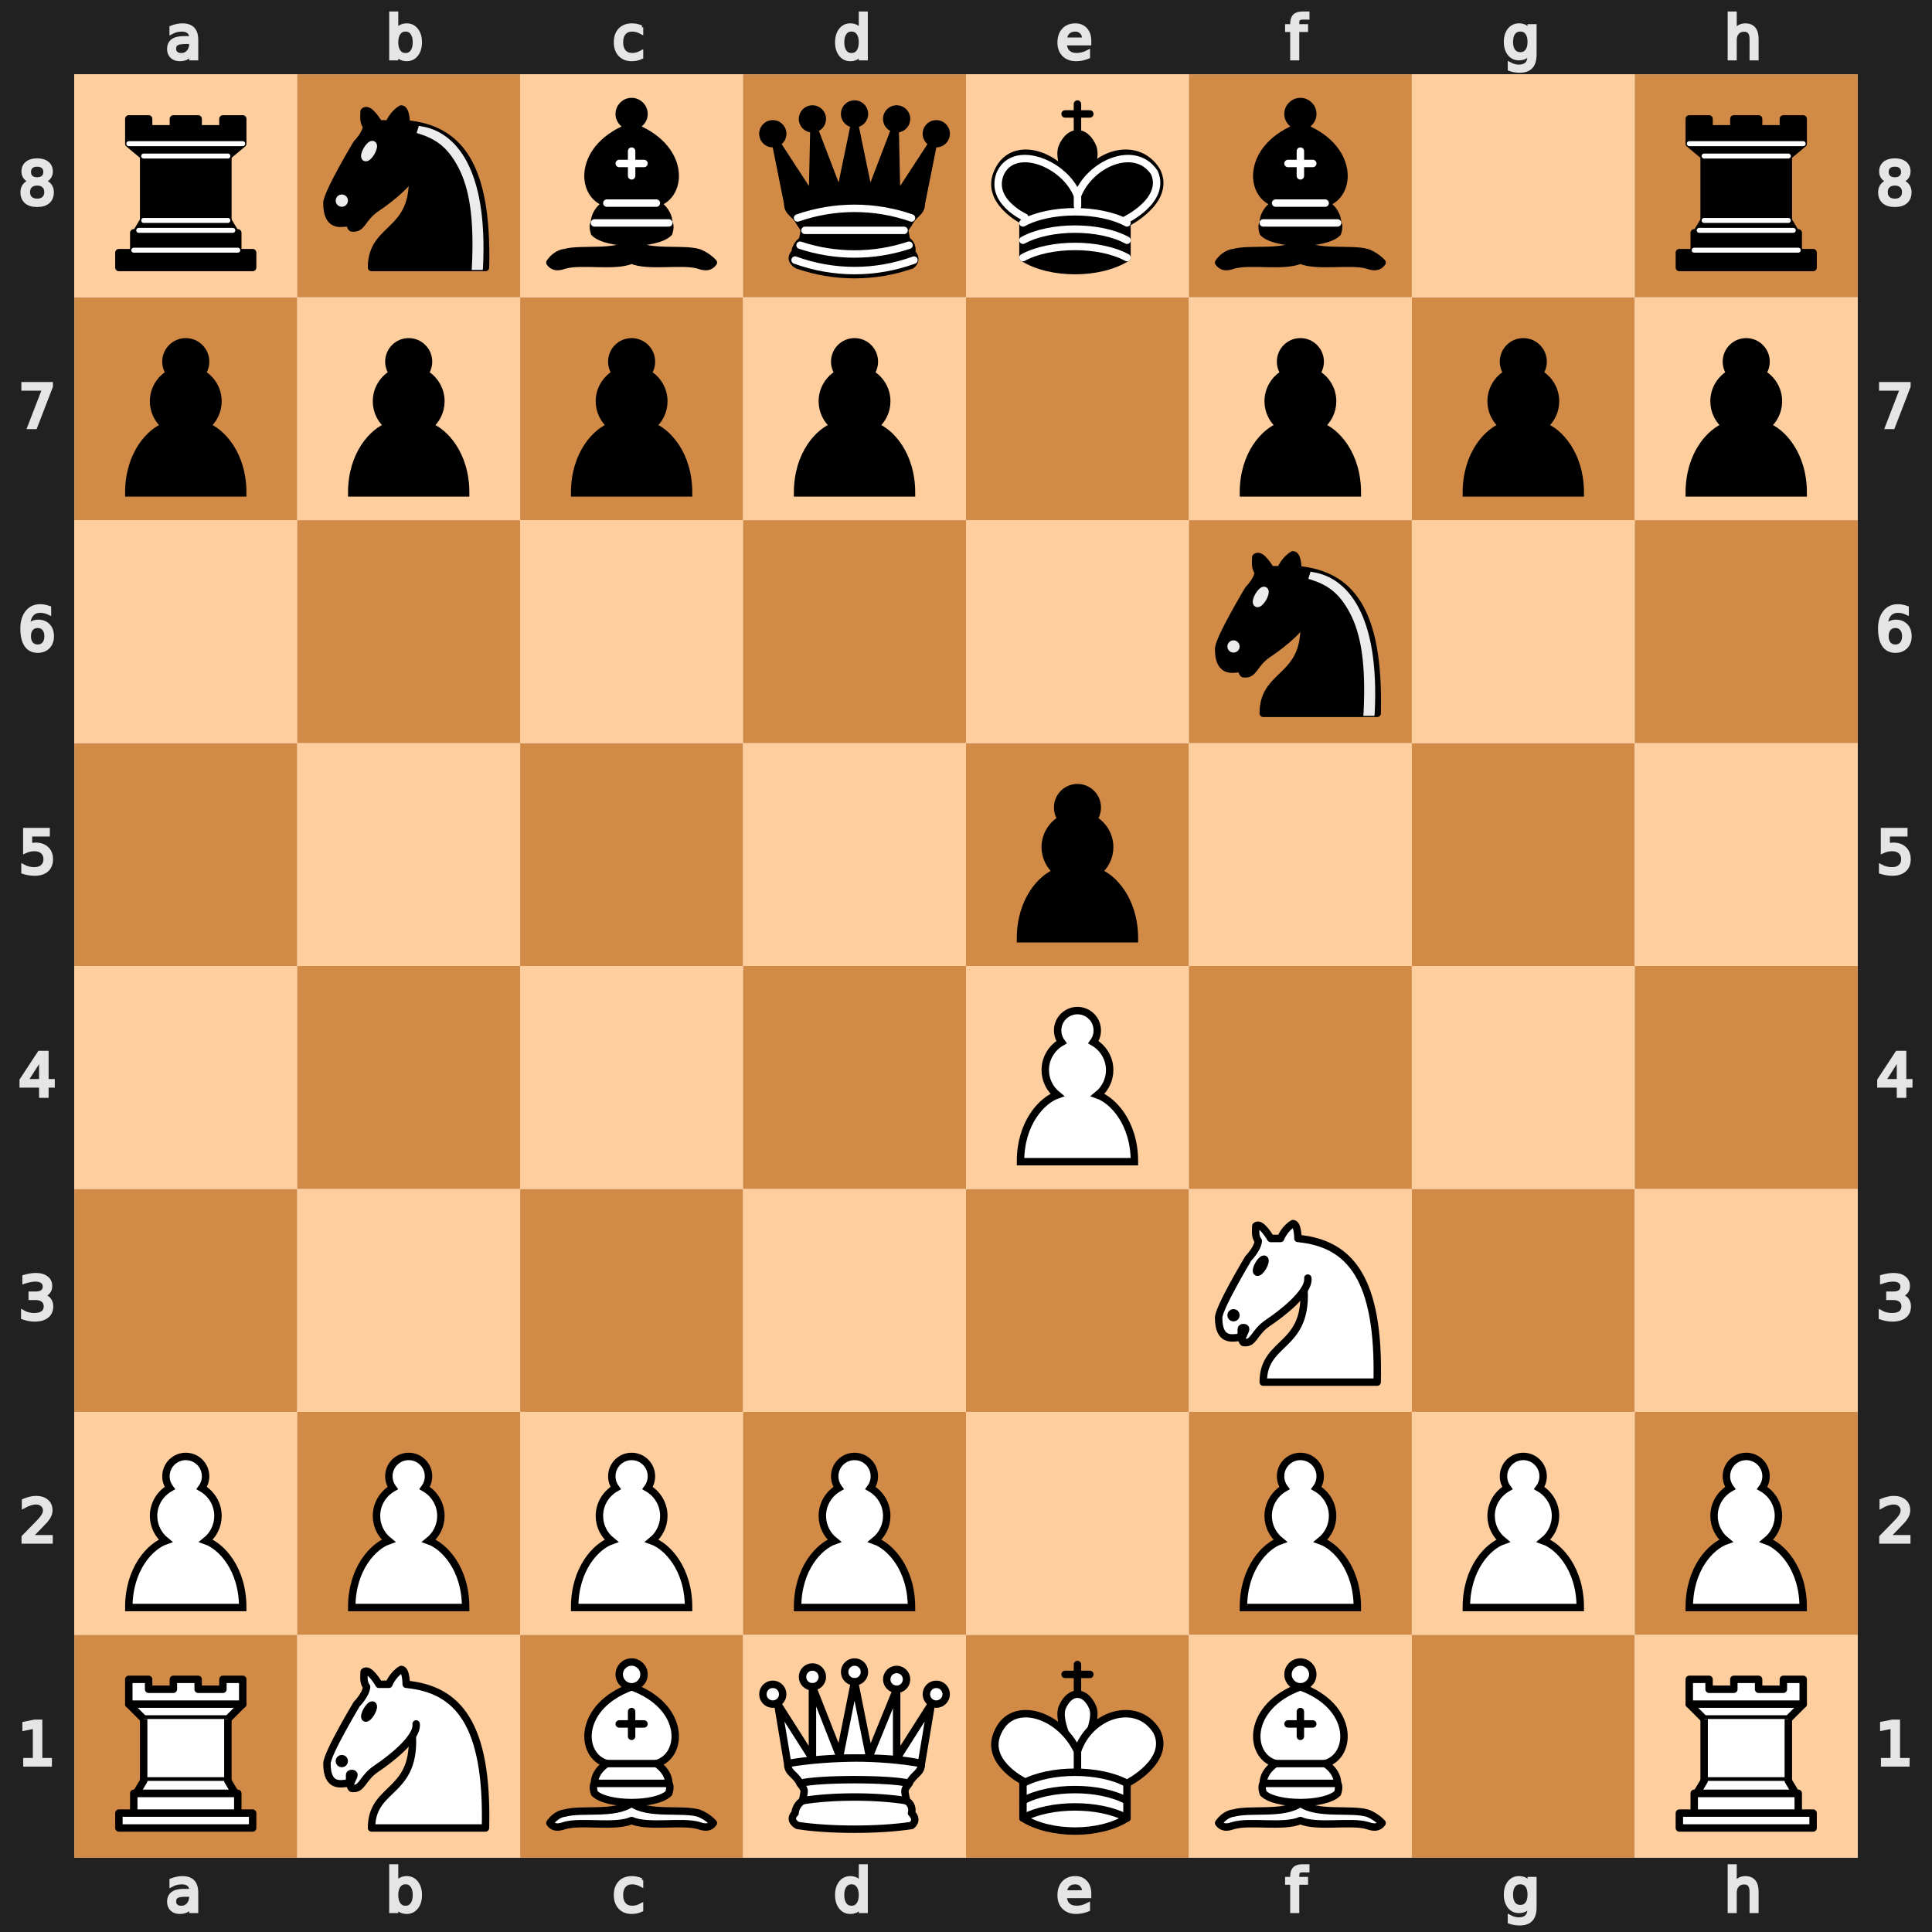
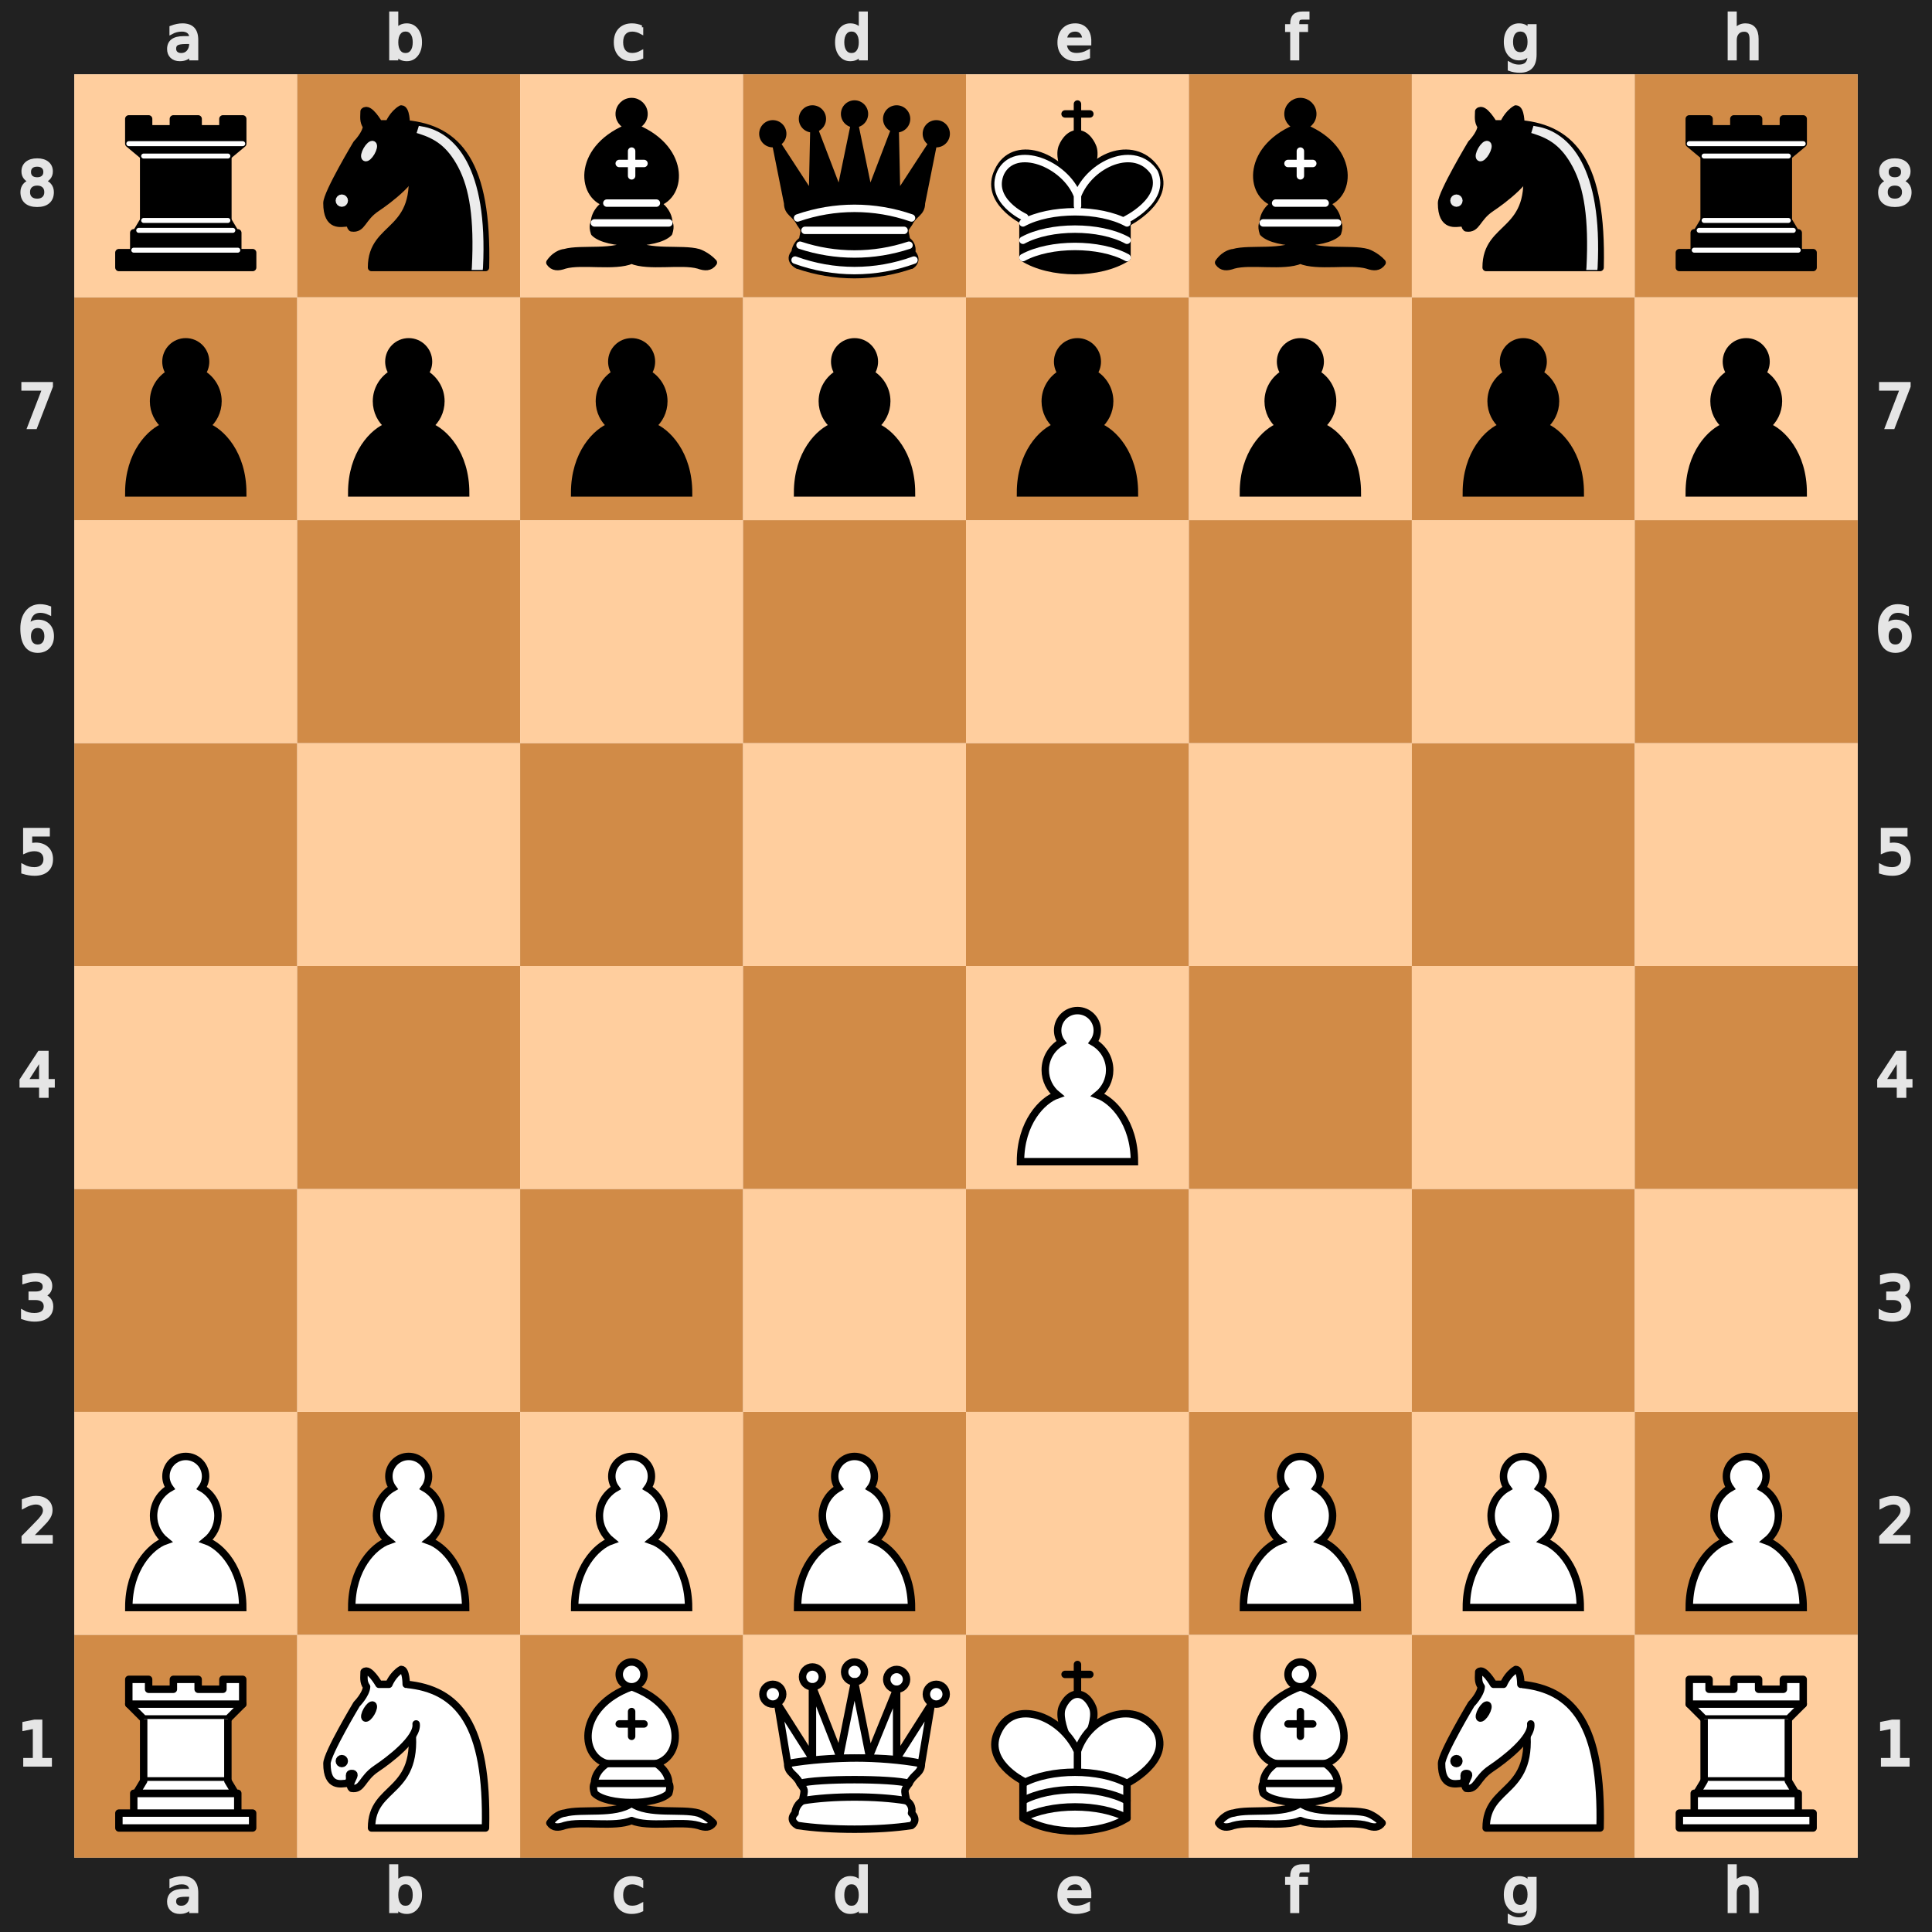
<svg xmlns="http://www.w3.org/2000/svg" xmlns:xlink="http://www.w3.org/1999/xlink" viewBox="0 0 390 390">
  <defs>
    <g id="white-pawn" class="white pawn">
      <path d="M22.5 9c-2.21 0-4 1.79-4 4 0 .89.29 1.71.78 2.38C17.33 16.5 16 18.59 16 21c0 2.03.94 3.84 2.41 5.03-3 1.06-7.41 5.55-7.41 13.47h23c0-7.92-4.41-12.41-7.41-13.47 1.47-1.19 2.41-3 2.41-5.03 0-2.41-1.33-4.5-3.28-5.62.49-.67.78-1.49.78-2.38 0-2.21-1.79-4-4-4z" fill="#fff" stroke="#000" stroke-width="1.5" stroke-linecap="round" />
    </g>
    <g id="white-knight" class="white knight" fill="none" fill-rule="evenodd" stroke="#000" stroke-width="1.5" stroke-linecap="round" stroke-linejoin="round">
      <path d="M 22,10 C 32.5,11 38.5,18 38,39 L 15,39 C 15,30 25,32.5 23,18" style="fill:#ffffff; stroke:#000000;" />
      <path d="M 24,18 C 24.38,20.91 18.45,25.37 16,27 C 13,29 13.18,31.34 11,31 C 9.958,30.06 12.41,27.96 11,28 C 10,28 11.19,29.23 10,30 C 9,30 5.997,31 6,26 C 6,24 12,14 12,14 C 12,14 13.89,12.1 14,10.5 C 13.27,9.506 13.5,8.5 13.5,7.5 C 14.5,6.5 16.5,10 16.5,10 L 18.5,10 C 18.5,10 19.28,8.008 21,7 C 22,7 22,10 22,10" style="fill:#ffffff; stroke:#000000;" />
      <path d="M 9.5 25.5 A 0.5 0.5 0 1 1 8.5,25.5 A 0.5 0.5 0 1 1 9.5 25.5 z" style="fill:#000000; stroke:#000000;" />
      <path d="M 15 15.5 A 0.5 1.5 0 1 1 14,15.5 A 0.5 1.5 0 1 1 15 15.5 z" transform="matrix(0.866,0.5,-0.5,0.866,9.693,-5.173)" style="fill:#000000; stroke:#000000;" />
    </g>
    <g id="white-bishop" class="white bishop" fill="none" fill-rule="evenodd" stroke="#000" stroke-width="1.5" stroke-linecap="round" stroke-linejoin="round">
      <g fill="#fff" stroke-linecap="butt">
        <path d="M9 36c3.39-.97 10.11.43 13.5-2 3.39 2.43 10.11 1.03 13.5 2 0 0 1.65.54 3 2-.68.97-1.65.99-3 .5-3.39-.97-10.11.46-13.5-1-3.39 1.46-10.11.03-13.5 1-1.354.49-2.323.47-3-.5 1.354-1.94 3-2 3-2zM15 32c2.5 2.5 12.5 2.5 15 0 .5-1.5 0-2 0-2 0-2.5-2.5-4-2.5-4 5.5-1.5 6-11.5-5-15.5-11 4-10.5 14-5 15.5 0 0-2.5 1.5-2.5 4 0 0-.5.5 0 2zM25 8a2.5 2.5 0 1 1-5 0 2.5 2.5 0 1 1 5 0z" />
      </g>
      <path d="M17.5 26h10M15 30h15m-7.5-14.5v5M20 18h5" stroke-linejoin="miter" />
    </g>
    <g id="white-rook" class="white rook" fill="#fff" fill-rule="evenodd" stroke="#000" stroke-width="1.5" stroke-linecap="round" stroke-linejoin="round">
      <path d="M9 39h27v-3H9v3zM12 36v-4h21v4H12zM11 14V9h4v2h5V9h5v2h5V9h4v5" stroke-linecap="butt" />
      <path d="M34 14l-3 3H14l-3-3" />
      <path d="M31 17v12.5H14V17" stroke-linecap="butt" stroke-linejoin="miter" />
      <path d="M31 29.5l1.5 2.5h-20l1.5-2.5" />
      <path d="M11 14h23" fill="none" stroke-linejoin="miter" />
    </g>
    <g id="white-queen" class="white queen" fill="#fff" fill-rule="evenodd" stroke="#000" stroke-width="1.5" stroke-linecap="round" stroke-linejoin="round">
      <path d="M8 12a2 2 0 1 1-4 0 2 2 0 1 1 4 0zM24.5 7.5a2 2 0 1 1-4 0 2 2 0 1 1 4 0zM41 12a2 2 0 1 1-4 0 2 2 0 1 1 4 0zM16 8.5a2 2 0 1 1-4 0 2 2 0 1 1 4 0zM33 9a2 2 0 1 1-4 0 2 2 0 1 1 4 0z" />
      <path d="M9 26c8.5-1.5 21-1.5 27 0l2-12-7 11V11l-5.5 13.5-3-15-3 15-5.5-14V25L7 14l2 12zM9 26c0 2 1.5 2 2.5 4 1 1.5 1 1 .5 3.5-1.5 1-1.5 2.5-1.5 2.5-1.5 1.5.5 2.5.5 2.5 6.5 1 16.5 1 23 0 0 0 1.5-1 0-2.5 0 0 .5-1.5-1-2.5-.5-2.5-.5-2 .5-3.5 1-2 2.5-2 2.5-4-8.5-1.5-18.5-1.5-27 0z" stroke-linecap="butt" />
      <path d="M11.5 30c3.5-1 18.5-1 22 0M12 33.5c6-1 15-1 21 0" fill="none" />
    </g>
    <g id="white-king" class="white king" fill="none" fill-rule="evenodd" stroke="#000" stroke-width="1.5" stroke-linecap="round" stroke-linejoin="round">
      <path d="M22.5 11.63V6M20 8h5" stroke-linejoin="miter" />
      <path d="M22.5 25s4.5-7.5 3-10.5c0 0-1-2.5-3-2.5s-3 2.5-3 2.5c-1.5 3 3 10.5 3 10.5" fill="#fff" stroke-linecap="butt" stroke-linejoin="miter" />
      <path d="M11.5 37c5.5 3.5 15.5 3.5 21 0v-7s9-4.5 6-10.5c-4-6.5-13.5-3.5-16 4V27v-3.5c-3.5-7.5-13-10.5-16-4-3 6 5 10 5 10V37z" fill="#fff" />
      <path d="M11.5 30c5.5-3 15.5-3 21 0m-21 3.5c5.5-3 15.5-3 21 0m-21 3.5c5.5-3 15.5-3 21 0" />
    </g>
    <g id="black-pawn" class="black pawn">
      <path d="M22.5 9c-2.21 0-4 1.79-4 4 0 .89.29 1.71.78 2.38C17.33 16.5 16 18.59 16 21c0 2.03.94 3.84 2.41 5.03-3 1.06-7.41 5.55-7.41 13.47h23c0-7.92-4.41-12.41-7.41-13.47 1.47-1.19 2.41-3 2.41-5.03 0-2.41-1.33-4.5-3.28-5.62.49-.67.78-1.49.78-2.38 0-2.21-1.79-4-4-4z" fill="#000" stroke="#000" stroke-width="1.5" stroke-linecap="round" />
    </g>
    <g id="black-knight" class="black knight" fill="none" fill-rule="evenodd" stroke="#000" stroke-width="1.5" stroke-linecap="round" stroke-linejoin="round">
      <path d="M 22,10 C 32.5,11 38.5,18 38,39 L 15,39 C 15,30 25,32.5 23,18" style="fill:#000000; stroke:#000000;" />
      <path d="M 24,18 C 24.38,20.91 18.45,25.37 16,27 C 13,29 13.18,31.34 11,31 C 9.958,30.06 12.41,27.96 11,28 C 10,28 11.19,29.23 10,30 C 9,30 5.997,31 6,26 C 6,24 12,14 12,14 C 12,14 13.89,12.1 14,10.5 C 13.27,9.506 13.5,8.5 13.5,7.5 C 14.5,6.5 16.5,10 16.5,10 L 18.5,10 C 18.5,10 19.28,8.008 21,7 C 22,7 22,10 22,10" style="fill:#000000; stroke:#000000;" />
      <path d="M 9.5 25.5 A 0.5 0.5 0 1 1 8.5,25.5 A 0.5 0.5 0 1 1 9.5 25.5 z" style="fill:#ececec; stroke:#ececec;" />
      <path d="M 15 15.5 A 0.5 1.5 0 1 1 14,15.5 A 0.5 1.5 0 1 1 15 15.5 z" transform="matrix(0.866,0.5,-0.5,0.866,9.693,-5.173)" style="fill:#ececec; stroke:#ececec;" />
      <path d="M 24.55,10.4 L 24.1,11.85 L 24.6,12 C 27.75,13 30.25,14.49 32.5,18.75 C 34.75,23.01 35.75,29.06 35.25,39 L 35.2,39.5 L 37.45,39.5 L 37.5,39 C 38,28.94 36.62,22.15 34.25,17.66 C 31.88,13.17 28.46,11.02 25.06,10.5 L 24.55,10.4 z " style="fill:#ececec; stroke:none;" />
    </g>
    <g id="black-bishop" class="black bishop" fill="none" fill-rule="evenodd" stroke="#000" stroke-width="1.5" stroke-linecap="round" stroke-linejoin="round">
      <path d="M9 36c3.39-.97 10.11.43 13.5-2 3.39 2.43 10.11 1.03 13.5 2 0 0 1.65.54 3 2-.68.97-1.65.99-3 .5-3.39-.97-10.11.46-13.5-1-3.39 1.46-10.11.03-13.5 1-1.354.49-2.323.47-3-.5 1.354-1.94 3-2 3-2zm6-4c2.5 2.5 12.5 2.5 15 0 .5-1.5 0-2 0-2 0-2.5-2.5-4-2.5-4 5.5-1.5 6-11.5-5-15.5-11 4-10.5 14-5 15.5 0 0-2.5 1.5-2.5 4 0 0-.5.5 0 2zM25 8a2.5 2.5 0 1 1-5 0 2.5 2.5 0 1 1 5 0z" fill="#000" stroke-linecap="butt" />
      <path d="M17.5 26h10M15 30h15m-7.5-14.5v5M20 18h5" stroke="#fff" stroke-linejoin="miter" />
    </g>
    <g id="black-rook" class="black rook" fill="#000" fill-rule="evenodd" stroke="#000" stroke-width="1.5" stroke-linecap="round" stroke-linejoin="round">
      <path d="M9 39h27v-3H9v3zM12.5 32l1.5-2.5h17l1.5 2.5h-20zM12 36v-4h21v4H12z" stroke-linecap="butt" />
      <path d="M14 29.5v-13h17v13H14z" stroke-linecap="butt" stroke-linejoin="miter" />
      <path d="M14 16.5L11 14h23l-3 2.5H14zM11 14V9h4v2h5V9h5v2h5V9h4v5H11z" stroke-linecap="butt" />
      <path d="M12 35.5h21M13 31.5h19M14 29.5h17M14 16.5h17M11 14h23" fill="none" stroke="#fff" stroke-width="1" stroke-linejoin="miter" />
    </g>
    <g id="black-queen" class="black queen" fill="#000" fill-rule="evenodd" stroke="#000" stroke-width="1.5" stroke-linecap="round" stroke-linejoin="round">
      <g fill="#000" stroke="none">
        <circle cx="6" cy="12" r="2.75" />
        <circle cx="14" cy="9" r="2.75" />
        <circle cx="22.5" cy="8" r="2.75" />
        <circle cx="31" cy="9" r="2.75" />
        <circle cx="39" cy="12" r="2.75" />
      </g>
      <path d="M9 26c8.5-1.5 21-1.5 27 0l2.5-12.5L31 25l-.3-14.1-5.2 13.6-3-14.5-3 14.5-5.2-13.6L14 25 6.5 13.5 9 26zM9 26c0 2 1.5 2 2.5 4 1 1.5 1 1 .5 3.5-1.5 1-1.5 2.5-1.5 2.5-1.5 1.5.5 2.5.5 2.5 6.5 1 16.5 1 23 0 0 0 1.5-1 0-2.5 0 0 .5-1.5-1-2.5-.5-2.5-.5-2 .5-3.5 1-2 2.5-2 2.5-4-8.5-1.5-18.5-1.5-27 0z" stroke-linecap="butt" />
      <path d="M11 38.5a35 35 1 0 0 23 0" fill="none" stroke-linecap="butt" />
      <path d="M11 29a35 35 1 0 1 23 0M12.5 31.5h20M11.5 34.5a35 35 1 0 0 22 0M10.5 37.5a35 35 1 0 0 24 0" fill="none" stroke="#fff" />
    </g>
    <g id="black-king" class="black king" fill="none" fill-rule="evenodd" stroke="#000" stroke-width="1.5" stroke-linecap="round" stroke-linejoin="round">
      <path d="M22.5 11.63V6" stroke-linejoin="miter" />
      <path d="M22.5 25s4.5-7.5 3-10.5c0 0-1-2.5-3-2.5s-3 2.5-3 2.5c-1.5 3 3 10.5 3 10.5" fill="#000" stroke-linecap="butt" stroke-linejoin="miter" />
      <path d="M11.5 37c5.5 3.5 15.5 3.5 21 0v-7s9-4.5 6-10.5c-4-6.5-13.5-3.5-16 4V27v-3.5c-3.5-7.5-13-10.5-16-4-3 6 5 10 5 10V37z" fill="#000" />
      <path d="M20 8h5" stroke-linejoin="miter" />
      <path d="M32 29.5s8.5-4 6.03-9.65C34.15 14 25 18 22.5 24.5l.01 2.1-.01-2.1C20 18 9.906 14 6.997 19.85c-2.497 5.65 4.853 9 4.853 9M11.5 30c5.5-3 15.5-3 21 0m-21 3.5c5.5-3 15.5-3 21 0m-21 3.5c5.5-3 15.5-3 21 0" stroke="#fff" />
    </g>
  </defs>
  <rect x="7.5" y="7.5" width="375" height="375" fill="none" stroke="#212121" stroke-width="15" />
  <g transform="translate(20, 1) scale(0.75, 0.75)" fill="#e5e5e5" stroke="#e5e5e5">
    <path d="M23.328 10.016q-1.742 0-2.414.398-.672.398-.672 1.36 0 .765.5 1.218.508.445 1.375.445 1.196 0 1.914-.843.727-.852.727-2.258v-.32zm2.867-.594v4.992h-1.437v-1.328q-.492.797-1.227 1.18-.734.375-1.797.375-1.343 0-2.14-.75-.79-.758-.79-2.024 0-1.476.985-2.226.992-.75 2.953-.75h2.016V8.75q0-.992-.656-1.531-.649-.547-1.829-.547-.75 0-1.46.18-.711.18-1.368.539V6.062q.79-.304 1.532-.453.742-.156 1.445-.156 1.898 0 2.836.984.937.985.937 2.985z" />
  </g>
  <g transform="translate(20, 375) scale(0.75, 0.75)" fill="#e5e5e5" stroke="#e5e5e5">
    <path d="M23.328 10.016q-1.742 0-2.414.398-.672.398-.672 1.36 0 .765.5 1.218.508.445 1.375.445 1.196 0 1.914-.843.727-.852.727-2.258v-.32zm2.867-.594v4.992h-1.437v-1.328q-.492.797-1.227 1.18-.734.375-1.797.375-1.343 0-2.14-.75-.79-.758-.79-2.024 0-1.476.985-2.226.992-.75 2.953-.75h2.016V8.75q0-.992-.656-1.531-.649-.547-1.829-.547-.75 0-1.46.18-.711.18-1.368.539V6.062q.79-.304 1.532-.453.742-.156 1.445-.156 1.898 0 2.836.984.937.985.937 2.985z" />
  </g>
  <g transform="translate(65, 1) scale(0.75, 0.75)" fill="#e5e5e5" stroke="#e5e5e5">
    <path d="M24.922 10.047q0-1.586-.656-2.485-.649-.906-1.79-.906-1.14 0-1.796.906-.649.899-.649 2.485 0 1.586.649 2.492.656.898 1.797.898 1.14 0 1.789-.898.656-.906.656-2.492zm-4.89-3.055q.452-.781 1.14-1.156.695-.383 1.656-.383 1.594 0 2.586 1.266 1 1.265 1 3.328 0 2.062-1 3.328-.992 1.266-2.586 1.266-.96 0-1.656-.375-.688-.383-1.14-1.164v1.312h-1.446V2.258h1.445z" />
  </g>
  <g transform="translate(65, 375) scale(0.75, 0.75)" fill="#e5e5e5" stroke="#e5e5e5">
    <path d="M24.922 10.047q0-1.586-.656-2.485-.649-.906-1.79-.906-1.14 0-1.796.906-.649.899-.649 2.485 0 1.586.649 2.492.656.898 1.797.898 1.14 0 1.789-.898.656-.906.656-2.492zm-4.89-3.055q.452-.781 1.14-1.156.695-.383 1.656-.383 1.594 0 2.586 1.266 1 1.265 1 3.328 0 2.062-1 3.328-.992 1.266-2.586 1.266-.96 0-1.656-.375-.688-.383-1.14-1.164v1.312h-1.446V2.258h1.445z" />
  </g>
  <g transform="translate(110, 1) scale(0.75, 0.75)" fill="#e5e5e5" stroke="#e5e5e5">
    <path d="M25.96 6v1.344q-.608-.336-1.226-.5-.609-.172-1.234-.172-1.398 0-2.172.89-.773.883-.773 2.485 0 1.601.773 2.492.774.883 2.172.883.625 0 1.234-.164.618-.172 1.227-.508v1.328q-.602.281-1.25.422-.64.14-1.367.14-1.977 0-3.14-1.242-1.165-1.242-1.165-3.351 0-2.14 1.172-3.367 1.18-1.227 3.227-1.227.664 0 1.296.14.633.134 1.227.407z" />
  </g>
  <g transform="translate(110, 375) scale(0.75, 0.75)" fill="#e5e5e5" stroke="#e5e5e5">
    <path d="M25.96 6v1.344q-.608-.336-1.226-.5-.609-.172-1.234-.172-1.398 0-2.172.89-.773.883-.773 2.485 0 1.601.773 2.492.774.883 2.172.883.625 0 1.234-.164.618-.172 1.227-.508v1.328q-.602.281-1.25.422-.64.14-1.367.14-1.977 0-3.14-1.242-1.165-1.242-1.165-3.351 0-2.14 1.172-3.367 1.18-1.227 3.227-1.227.664 0 1.296.14.633.134 1.227.407z" />
  </g>
  <g transform="translate(155, 1) scale(0.75, 0.75)" fill="#e5e5e5" stroke="#e5e5e5">
    <path d="M24.973 6.992V2.258h1.437v12.156h-1.437v-1.312q-.453.78-1.149 1.164-.687.375-1.656.375-1.586 0-2.586-1.266-.992-1.266-.992-3.328 0-2.063.992-3.328 1-1.266 2.586-1.266.969 0 1.656.383.696.375 1.149 1.156zm-4.899 3.055q0 1.586.649 2.492.656.898 1.797.898 1.14 0 1.796-.898.657-.906.657-2.492 0-1.586-.657-2.485-.656-.906-1.796-.906-1.141 0-1.797.906-.649.899-.649 2.485z" />
  </g>
  <g transform="translate(155, 375) scale(0.75, 0.75)" fill="#e5e5e5" stroke="#e5e5e5">
    <path d="M24.973 6.992V2.258h1.437v12.156h-1.437v-1.312q-.453.78-1.149 1.164-.687.375-1.656.375-1.586 0-2.586-1.266-.992-1.266-.992-3.328 0-2.063.992-3.328 1-1.266 2.586-1.266.969 0 1.656.383.696.375 1.149 1.156zm-4.899 3.055q0 1.586.649 2.492.656.898 1.797.898 1.14 0 1.796-.898.657-.906.657-2.492 0-1.586-.657-2.485-.656-.906-1.796-.906-1.141 0-1.797.906-.649.899-.649 2.485z" />
  </g>
  <g transform="translate(200, 1) scale(0.75, 0.75)" fill="#e5e5e5" stroke="#e5e5e5">
    <path d="M26.555 9.68v.703h-6.61q.094 1.484.89 2.265.806.774 2.235.774.828 0 1.602-.203.781-.203 1.547-.61v1.36q-.774.328-1.586.5-.813.172-1.649.172-2.093 0-3.32-1.22-1.219-1.218-1.219-3.296 0-2.148 1.157-3.406 1.164-1.266 3.132-1.266 1.766 0 2.79 1.14 1.03 1.134 1.03 3.087zm-1.438-.422q-.015-1.18-.664-1.883-.64-.703-1.703-.703-1.203 0-1.93.68-.718.68-.828 1.914z" />
  </g>
  <g transform="translate(200, 375) scale(0.75, 0.75)" fill="#e5e5e5" stroke="#e5e5e5">
    <path d="M26.555 9.68v.703h-6.61q.094 1.484.89 2.265.806.774 2.235.774.828 0 1.602-.203.781-.203 1.547-.61v1.36q-.774.328-1.586.5-.813.172-1.649.172-2.093 0-3.32-1.22-1.219-1.218-1.219-3.296 0-2.148 1.157-3.406 1.164-1.266 3.132-1.266 1.766 0 2.79 1.14 1.03 1.134 1.03 3.087zm-1.438-.422q-.015-1.18-.664-1.883-.64-.703-1.703-.703-1.203 0-1.93.68-.718.68-.828 1.914z" />
  </g>
  <g transform="translate(245, 1) scale(0.75, 0.75)" fill="#e5e5e5" stroke="#e5e5e5">
    <path d="M25.285 2.258v1.195H23.91q-.773 0-1.078.313-.297.312-.297 1.125v.773h2.367v1.117h-2.367v7.633H21.09V6.781h-1.375V5.664h1.375v-.61q0-1.46.68-2.124.68-.672 2.156-.672z" />
  </g>
  <g transform="translate(245, 375) scale(0.75, 0.75)" fill="#e5e5e5" stroke="#e5e5e5">
    <path d="M25.285 2.258v1.195H23.91q-.773 0-1.078.313-.297.312-.297 1.125v.773h2.367v1.117h-2.367v7.633H21.09V6.781h-1.375V5.664h1.375v-.61q0-1.46.68-2.124.68-.672 2.156-.672z" />
  </g>
  <g transform="translate(290, 1) scale(0.75, 0.75)" fill="#e5e5e5" stroke="#e5e5e5">
    <path d="M24.973 9.937q0-1.562-.649-2.421-.64-.86-1.804-.86-1.157 0-1.805.86-.64.859-.64 2.421 0 1.555.64 2.415.648.859 1.805.859 1.164 0 1.804-.86.649-.859.649-2.414zm1.437 3.391q0 2.234-.992 3.32-.992 1.094-3.04 1.094-.757 0-1.429-.117-.672-.11-1.304-.344v-1.398q.632.344 1.25.508.617.164 1.257.164 1.414 0 2.118-.743.703-.734.703-2.226v-.711q-.446.773-1.141 1.156-.695.383-1.664.383-1.61 0-2.594-1.227-.984-1.226-.984-3.25 0-2.03.984-3.257.985-1.227 2.594-1.227.969 0 1.664.383t1.14 1.156V5.664h1.438z" />
  </g>
  <g transform="translate(290, 375) scale(0.75, 0.75)" fill="#e5e5e5" stroke="#e5e5e5">
    <path d="M24.973 9.937q0-1.562-.649-2.421-.64-.86-1.804-.86-1.157 0-1.805.86-.64.859-.64 2.421 0 1.555.64 2.415.648.859 1.805.859 1.164 0 1.804-.86.649-.859.649-2.414zm1.437 3.391q0 2.234-.992 3.32-.992 1.094-3.04 1.094-.757 0-1.429-.117-.672-.11-1.304-.344v-1.398q.632.344 1.25.508.617.164 1.257.164 1.414 0 2.118-.743.703-.734.703-2.226v-.711q-.446.773-1.141 1.156-.695.383-1.664.383-1.61 0-2.594-1.227-.984-1.226-.984-3.25 0-2.03.984-3.257.985-1.227 2.594-1.227.969 0 1.664.383t1.14 1.156V5.664h1.438z" />
  </g>
  <g transform="translate(335, 1) scale(0.75, 0.75)" fill="#e5e5e5" stroke="#e5e5e5">
    <path d="M26.164 9.133v5.281h-1.437V9.18q0-1.243-.485-1.86-.484-.617-1.453-.617-1.164 0-1.836.742-.672.742-.672 2.024v4.945h-1.445V2.258h1.445v4.765q.516-.789 1.211-1.18.703-.39 1.617-.39 1.508 0 2.282.938.773.93.773 2.742z" />
  </g>
  <g transform="translate(335, 375) scale(0.75, 0.75)" fill="#e5e5e5" stroke="#e5e5e5">
    <path d="M26.164 9.133v5.281h-1.437V9.18q0-1.243-.485-1.86-.484-.617-1.453-.617-1.164 0-1.836.742-.672.742-.672 2.024v4.945h-1.445V2.258h1.445v4.765q.516-.789 1.211-1.18.703-.39 1.617-.39 1.508 0 2.282.938.773.93.773 2.742z" />
  </g>
  <g transform="translate(0, 335) scale(0.75, 0.75)" fill="#e5e5e5" stroke="#e5e5e5">
    <path d="M6.754 26.996h2.578v-8.898l-2.805.562v-1.437l2.79-.563h1.578v10.336h2.578v1.328h-6.72z" />
  </g>
  <g transform="translate(375, 335) scale(0.75, 0.75)" fill="#e5e5e5" stroke="#e5e5e5">
    <path d="M6.754 26.996h2.578v-8.898l-2.805.562v-1.437l2.79-.563h1.578v10.336h2.578v1.328h-6.72z" />
  </g>
  <g transform="translate(0, 290) scale(0.75, 0.75)" fill="#e5e5e5" stroke="#e5e5e5">
    <path d="M8.195 26.996h5.508v1.328H6.297v-1.328q.898-.93 2.445-2.492 1.555-1.57 1.953-2.024.758-.851 1.055-1.437.305-.594.305-1.164 0-.93-.657-1.516-.648-.586-1.695-.586-.742 0-1.57.258-.82.258-1.758.781v-1.593q.953-.383 1.781-.578.828-.196 1.516-.196 1.812 0 2.89.906 1.079.907 1.079 2.422 0 .72-.274 1.368-.265.64-.976 1.515-.196.227-1.243 1.313-1.046 1.078-2.953 3.023z" />
  </g>
  <g transform="translate(375, 290) scale(0.75, 0.75)" fill="#e5e5e5" stroke="#e5e5e5">
    <path d="M8.195 26.996h5.508v1.328H6.297v-1.328q.898-.93 2.445-2.492 1.555-1.57 1.953-2.024.758-.851 1.055-1.437.305-.594.305-1.164 0-.93-.657-1.516-.648-.586-1.695-.586-.742 0-1.57.258-.82.258-1.758.781v-1.593q.953-.383 1.781-.578.828-.196 1.516-.196 1.812 0 2.89.906 1.079.907 1.079 2.422 0 .72-.274 1.368-.265.64-.976 1.515-.196.227-1.243 1.313-1.046 1.078-2.953 3.023z" />
  </g>
  <g transform="translate(0, 245) scale(0.75, 0.75)" fill="#e5e5e5" stroke="#e5e5e5">
    <path d="M11.434 22.035q1.132.242 1.765 1.008.64.766.64 1.89 0 1.727-1.187 2.672-1.187.946-3.375.946-.734 0-1.515-.149-.774-.14-1.602-.43V26.45q.656.383 1.438.578.78.196 1.632.196 1.485 0 2.258-.586.782-.586.782-1.703 0-1.032-.727-1.61-.719-.586-2.008-.586h-1.36v-1.297h1.423q1.164 0 1.78-.46.618-.47.618-1.344 0-.899-.64-1.375-.633-.485-1.82-.485-.65 0-1.391.141-.743.14-1.633.437V16.95q.898-.25 1.68-.375.788-.125 1.484-.125 1.797 0 2.844.82 1.046.813 1.046 2.204 0 .968-.554 1.64-.555.664-1.578.922z" />
  </g>
  <g transform="translate(375, 245) scale(0.75, 0.75)" fill="#e5e5e5" stroke="#e5e5e5">
    <path d="M11.434 22.035q1.132.242 1.765 1.008.64.766.64 1.89 0 1.727-1.187 2.672-1.187.946-3.375.946-.734 0-1.515-.149-.774-.14-1.602-.43V26.45q.656.383 1.438.578.78.196 1.632.196 1.485 0 2.258-.586.782-.586.782-1.703 0-1.032-.727-1.61-.719-.586-2.008-.586h-1.36v-1.297h1.423q1.164 0 1.78-.46.618-.47.618-1.344 0-.899-.64-1.375-.633-.485-1.82-.485-.65 0-1.391.141-.743.14-1.633.437V16.95q.898-.25 1.68-.375.788-.125 1.484-.125 1.797 0 2.844.82 1.046.813 1.046 2.204 0 .968-.554 1.64-.555.664-1.578.922z" />
  </g>
  <g transform="translate(0, 200) scale(0.75, 0.75)" fill="#e5e5e5" stroke="#e5e5e5">
    <path d="M11.016 18.035L7.03 24.262h3.985zm-.414-1.375h1.984v7.602h1.664v1.312h-1.664v2.75h-1.57v-2.75H5.75v-1.523z" />
  </g>
  <g transform="translate(375, 200) scale(0.75, 0.75)" fill="#e5e5e5" stroke="#e5e5e5">
    <path d="M11.016 18.035L7.03 24.262h3.985zm-.414-1.375h1.984v7.602h1.664v1.312h-1.664v2.75h-1.57v-2.75H5.75v-1.523z" />
  </g>
  <g transform="translate(0, 155) scale(0.75, 0.75)" fill="#e5e5e5" stroke="#e5e5e5">
    <path d="M6.719 16.66h6.195v1.328h-4.75v2.86q.344-.118.688-.172.343-.063.687-.063 1.953 0 3.094 1.07 1.14 1.07 1.14 2.899 0 1.883-1.171 2.93-1.172 1.039-3.305 1.039-.735 0-1.5-.125-.758-.125-1.57-.375v-1.586q.703.383 1.453.57.75.188 1.586.188 1.351 0 2.14-.711.79-.711.79-1.93 0-1.219-.79-1.93-.789-.71-2.14-.71-.633 0-1.266.14-.625.14-1.281.438z" />
  </g>
  <g transform="translate(375, 155) scale(0.75, 0.75)" fill="#e5e5e5" stroke="#e5e5e5">
    <path d="M6.719 16.66h6.195v1.328h-4.75v2.86q.344-.118.688-.172.343-.063.687-.063 1.953 0 3.094 1.07 1.14 1.07 1.14 2.899 0 1.883-1.171 2.93-1.172 1.039-3.305 1.039-.735 0-1.5-.125-.758-.125-1.57-.375v-1.586q.703.383 1.453.57.75.188 1.586.188 1.351 0 2.14-.711.79-.711.79-1.93 0-1.219-.79-1.93-.789-.71-2.14-.71-.633 0-1.266.14-.625.14-1.281.438z" />
  </g>
  <g transform="translate(0, 110) scale(0.75, 0.75)" fill="#e5e5e5" stroke="#e5e5e5">
    <path d="M10.137 21.863q-1.063 0-1.688.727-.617.726-.617 1.992 0 1.258.617 1.992.625.727 1.688.727 1.062 0 1.68-.727.624-.734.624-1.992 0-1.266-.625-1.992-.617-.727-1.68-.727zm3.133-4.945v1.437q-.594-.28-1.204-.43-.601-.148-1.195-.148-1.562 0-2.39 1.055-.82 1.055-.938 3.188.46-.68 1.156-1.04.696-.367 1.531-.367 1.758 0 2.774 1.07 1.023 1.063 1.023 2.899 0 1.797-1.062 2.883-1.063 1.086-2.828 1.086-2.024 0-3.094-1.547-1.07-1.555-1.07-4.5 0-2.766 1.312-4.406 1.313-1.649 3.524-1.649.593 0 1.195.117.61.118 1.266.352z" />
  </g>
  <g transform="translate(375, 110) scale(0.75, 0.75)" fill="#e5e5e5" stroke="#e5e5e5">
    <path d="M10.137 21.863q-1.063 0-1.688.727-.617.726-.617 1.992 0 1.258.617 1.992.625.727 1.688.727 1.062 0 1.68-.727.624-.734.624-1.992 0-1.266-.625-1.992-.617-.727-1.68-.727zm3.133-4.945v1.437q-.594-.28-1.204-.43-.601-.148-1.195-.148-1.562 0-2.39 1.055-.82 1.055-.938 3.188.46-.68 1.156-1.04.696-.367 1.531-.367 1.758 0 2.774 1.07 1.023 1.063 1.023 2.899 0 1.797-1.062 2.883-1.063 1.086-2.828 1.086-2.024 0-3.094-1.547-1.07-1.555-1.07-4.5 0-2.766 1.312-4.406 1.313-1.649 3.524-1.649.593 0 1.195.117.61.118 1.266.352z" />
  </g>
  <g transform="translate(0, 65) scale(0.75, 0.75)" fill="#e5e5e5" stroke="#e5e5e5">
    <path d="M6.25 16.66h7.5v.672L9.516 28.324H7.867l3.985-10.336H6.25z" />
  </g>
  <g transform="translate(375, 65) scale(0.75, 0.75)" fill="#e5e5e5" stroke="#e5e5e5">
    <path d="M6.25 16.66h7.5v.672L9.516 28.324H7.867l3.985-10.336H6.25z" />
  </g>
  <g transform="translate(0, 20) scale(0.75, 0.75)" fill="#e5e5e5" stroke="#e5e5e5">
    <path d="M10 22.785q-1.125 0-1.773.602-.641.601-.641 1.656t.64 1.656q.649.602 1.774.602t1.773-.602q.649-.61.649-1.656 0-1.055-.649-1.656-.64-.602-1.773-.602zm-1.578-.672q-1.016-.25-1.586-.945-.563-.695-.563-1.695 0-1.399.993-2.211 1-.813 2.734-.813 1.742 0 2.734.813.993.812.993 2.21 0 1-.57 1.696-.563.695-1.571.945 1.14.266 1.773 1.04.641.773.641 1.89 0 1.695-1.04 2.602-1.03.906-2.96.906t-2.969-.906Q6 26.738 6 25.043q0-1.117.64-1.89.641-.774 1.782-1.04zm-.578-2.492q0 .906.562 1.414.57.508 1.594.508 1.016 0 1.586-.508.578-.508.578-1.414 0-.906-.578-1.414-.57-.508-1.586-.508-1.023 0-1.594.508-.562.508-.562 1.414z" />
  </g>
  <g transform="translate(375, 20) scale(0.75, 0.75)" fill="#e5e5e5" stroke="#e5e5e5">
    <path d="M10 22.785q-1.125 0-1.773.602-.641.601-.641 1.656t.64 1.656q.649.602 1.774.602t1.773-.602q.649-.61.649-1.656 0-1.055-.649-1.656-.64-.602-1.773-.602zm-1.578-.672q-1.016-.25-1.586-.945-.563-.695-.563-1.695 0-1.399.993-2.211 1-.813 2.734-.813 1.742 0 2.734.813.993.812.993 2.21 0 1-.57 1.696-.563.695-1.571.945 1.14.266 1.773 1.04.641.773.641 1.89 0 1.695-1.04 2.602-1.03.906-2.96.906t-2.969-.906Q6 26.738 6 25.043q0-1.117.64-1.89.641-.774 1.782-1.04zm-.578-2.492q0 .906.562 1.414.57.508 1.594.508 1.016 0 1.586-.508.578-.508.578-1.414 0-.906-.578-1.414-.57-.508-1.586-.508-1.023 0-1.594.508-.562.508-.562 1.414z" />
  </g>
  <rect x="15" y="330" width="45" height="45" class="square dark a1" stroke="none" fill="#d18b47" />
  <rect x="60" y="330" width="45" height="45" class="square light b1" stroke="none" fill="#ffce9e" />
  <rect x="105" y="330" width="45" height="45" class="square dark c1" stroke="none" fill="#d18b47" />
  <rect x="150" y="330" width="45" height="45" class="square light d1" stroke="none" fill="#ffce9e" />
  <rect x="195" y="330" width="45" height="45" class="square dark e1" stroke="none" fill="#d18b47" />
  <rect x="240" y="330" width="45" height="45" class="square light f1" stroke="none" fill="#ffce9e" />
  <rect x="285" y="330" width="45" height="45" class="square dark g1" stroke="none" fill="#d18b47" />
  <rect x="330" y="330" width="45" height="45" class="square light h1" stroke="none" fill="#ffce9e" />
  <rect x="15" y="285" width="45" height="45" class="square light a2" stroke="none" fill="#ffce9e" />
  <rect x="60" y="285" width="45" height="45" class="square dark b2" stroke="none" fill="#d18b47" />
  <rect x="105" y="285" width="45" height="45" class="square light c2" stroke="none" fill="#ffce9e" />
  <rect x="150" y="285" width="45" height="45" class="square dark d2" stroke="none" fill="#d18b47" />
  <rect x="195" y="285" width="45" height="45" class="square light e2" stroke="none" fill="#ffce9e" />
  <rect x="240" y="285" width="45" height="45" class="square dark f2" stroke="none" fill="#d18b47" />
  <rect x="285" y="285" width="45" height="45" class="square light g2" stroke="none" fill="#ffce9e" />
  <rect x="330" y="285" width="45" height="45" class="square dark h2" stroke="none" fill="#d18b47" />
  <rect x="15" y="240" width="45" height="45" class="square dark a3" stroke="none" fill="#d18b47" />
  <rect x="60" y="240" width="45" height="45" class="square light b3" stroke="none" fill="#ffce9e" />
  <rect x="105" y="240" width="45" height="45" class="square dark c3" stroke="none" fill="#d18b47" />
  <rect x="150" y="240" width="45" height="45" class="square light d3" stroke="none" fill="#ffce9e" />
  <rect x="195" y="240" width="45" height="45" class="square dark e3" stroke="none" fill="#d18b47" />
  <rect x="240" y="240" width="45" height="45" class="square light f3" stroke="none" fill="#ffce9e" />
  <rect x="285" y="240" width="45" height="45" class="square dark g3" stroke="none" fill="#d18b47" />
  <rect x="330" y="240" width="45" height="45" class="square light h3" stroke="none" fill="#ffce9e" />
  <rect x="15" y="195" width="45" height="45" class="square light a4" stroke="none" fill="#ffce9e" />
  <rect x="60" y="195" width="45" height="45" class="square dark b4" stroke="none" fill="#d18b47" />
  <rect x="105" y="195" width="45" height="45" class="square light c4" stroke="none" fill="#ffce9e" />
  <rect x="150" y="195" width="45" height="45" class="square dark d4" stroke="none" fill="#d18b47" />
  <rect x="195" y="195" width="45" height="45" class="square light e4" stroke="none" fill="#ffce9e" />
  <rect x="240" y="195" width="45" height="45" class="square dark f4" stroke="none" fill="#d18b47" />
  <rect x="285" y="195" width="45" height="45" class="square light g4" stroke="none" fill="#ffce9e" />
  <rect x="330" y="195" width="45" height="45" class="square dark h4" stroke="none" fill="#d18b47" />
  <rect x="15" y="150" width="45" height="45" class="square dark a5" stroke="none" fill="#d18b47" />
  <rect x="60" y="150" width="45" height="45" class="square light b5" stroke="none" fill="#ffce9e" />
  <rect x="105" y="150" width="45" height="45" class="square dark c5" stroke="none" fill="#d18b47" />
  <rect x="150" y="150" width="45" height="45" class="square light d5" stroke="none" fill="#ffce9e" />
  <rect x="195" y="150" width="45" height="45" class="square dark e5" stroke="none" fill="#d18b47" />
  <rect x="240" y="150" width="45" height="45" class="square light f5" stroke="none" fill="#ffce9e" />
  <rect x="285" y="150" width="45" height="45" class="square dark g5" stroke="none" fill="#d18b47" />
  <rect x="330" y="150" width="45" height="45" class="square light h5" stroke="none" fill="#ffce9e" />
  <rect x="15" y="105" width="45" height="45" class="square light a6" stroke="none" fill="#ffce9e" />
  <rect x="60" y="105" width="45" height="45" class="square dark b6" stroke="none" fill="#d18b47" />
  <rect x="105" y="105" width="45" height="45" class="square light c6" stroke="none" fill="#ffce9e" />
  <rect x="150" y="105" width="45" height="45" class="square dark d6" stroke="none" fill="#d18b47" />
  <rect x="195" y="105" width="45" height="45" class="square light e6" stroke="none" fill="#ffce9e" />
  <rect x="240" y="105" width="45" height="45" class="square dark f6" stroke="none" fill="#d18b47" />
  <rect x="285" y="105" width="45" height="45" class="square light g6" stroke="none" fill="#ffce9e" />
  <rect x="330" y="105" width="45" height="45" class="square dark h6" stroke="none" fill="#d18b47" />
  <rect x="15" y="60" width="45" height="45" class="square dark a7" stroke="none" fill="#d18b47" />
  <rect x="60" y="60" width="45" height="45" class="square light b7" stroke="none" fill="#ffce9e" />
  <rect x="105" y="60" width="45" height="45" class="square dark c7" stroke="none" fill="#d18b47" />
  <rect x="150" y="60" width="45" height="45" class="square light d7" stroke="none" fill="#ffce9e" />
  <rect x="195" y="60" width="45" height="45" class="square dark e7" stroke="none" fill="#d18b47" />
  <rect x="240" y="60" width="45" height="45" class="square light f7" stroke="none" fill="#ffce9e" />
  <rect x="285" y="60" width="45" height="45" class="square dark g7" stroke="none" fill="#d18b47" />
  <rect x="330" y="60" width="45" height="45" class="square light h7" stroke="none" fill="#ffce9e" />
  <rect x="15" y="15" width="45" height="45" class="square light a8" stroke="none" fill="#ffce9e" />
  <rect x="60" y="15" width="45" height="45" class="square dark b8" stroke="none" fill="#d18b47" />
  <rect x="105" y="15" width="45" height="45" class="square light c8" stroke="none" fill="#ffce9e" />
  <rect x="150" y="15" width="45" height="45" class="square dark d8" stroke="none" fill="#d18b47" />
  <rect x="195" y="15" width="45" height="45" class="square light e8" stroke="none" fill="#ffce9e" />
  <rect x="240" y="15" width="45" height="45" class="square dark f8" stroke="none" fill="#d18b47" />
  <rect x="285" y="15" width="45" height="45" class="square light g8" stroke="none" fill="#ffce9e" />
  <rect x="330" y="15" width="45" height="45" class="square dark h8" stroke="none" fill="#d18b47" />
  <use href="#white-rook" xlink:href="#white-rook" transform="translate(15, 330)" />
  <use href="#white-knight" xlink:href="#white-knight" transform="translate(60, 330)" />
  <use href="#white-bishop" xlink:href="#white-bishop" transform="translate(105, 330)" />
  <use href="#white-queen" xlink:href="#white-queen" transform="translate(150, 330)" />
  <use href="#white-king" xlink:href="#white-king" transform="translate(195, 330)" />
  <use href="#white-bishop" xlink:href="#white-bishop" transform="translate(240, 330)" />
+   <use href="#white-knight" xlink:href="#white-knight" transform="translate(285, 330)" />
  <use href="#white-rook" xlink:href="#white-rook" transform="translate(330, 330)" />
  <use href="#white-pawn" xlink:href="#white-pawn" transform="translate(15, 285)" />
  <use href="#white-pawn" xlink:href="#white-pawn" transform="translate(60, 285)" />
  <use href="#white-pawn" xlink:href="#white-pawn" transform="translate(105, 285)" />
  <use href="#white-pawn" xlink:href="#white-pawn" transform="translate(150, 285)" />
  <use href="#white-pawn" xlink:href="#white-pawn" transform="translate(240, 285)" />
  <use href="#white-pawn" xlink:href="#white-pawn" transform="translate(285, 285)" />
  <use href="#white-pawn" xlink:href="#white-pawn" transform="translate(330, 285)" />
-   <use href="#white-knight" xlink:href="#white-knight" transform="translate(240, 240)" />
  <use href="#white-pawn" xlink:href="#white-pawn" transform="translate(195, 195)" />
-   <use href="#black-pawn" xlink:href="#black-pawn" transform="translate(195, 150)" />
-   <use href="#black-knight" xlink:href="#black-knight" transform="translate(240, 105)" />
  <use href="#black-pawn" xlink:href="#black-pawn" transform="translate(15, 60)" />
  <use href="#black-pawn" xlink:href="#black-pawn" transform="translate(60, 60)" />
  <use href="#black-pawn" xlink:href="#black-pawn" transform="translate(105, 60)" />
  <use href="#black-pawn" xlink:href="#black-pawn" transform="translate(150, 60)" />
+   <use href="#black-pawn" xlink:href="#black-pawn" transform="translate(195, 60)" />
  <use href="#black-pawn" xlink:href="#black-pawn" transform="translate(240, 60)" />
  <use href="#black-pawn" xlink:href="#black-pawn" transform="translate(285, 60)" />
  <use href="#black-pawn" xlink:href="#black-pawn" transform="translate(330, 60)" />
  <use href="#black-rook" xlink:href="#black-rook" transform="translate(15, 15)" />
  <use href="#black-knight" xlink:href="#black-knight" transform="translate(60, 15)" />
  <use href="#black-bishop" xlink:href="#black-bishop" transform="translate(105, 15)" />
  <use href="#black-queen" xlink:href="#black-queen" transform="translate(150, 15)" />
  <use href="#black-king" xlink:href="#black-king" transform="translate(195, 15)" />
  <use href="#black-bishop" xlink:href="#black-bishop" transform="translate(240, 15)" />
+   <use href="#black-knight" xlink:href="#black-knight" transform="translate(285, 15)" />
  <use href="#black-rook" xlink:href="#black-rook" transform="translate(330, 15)" />
</svg>
